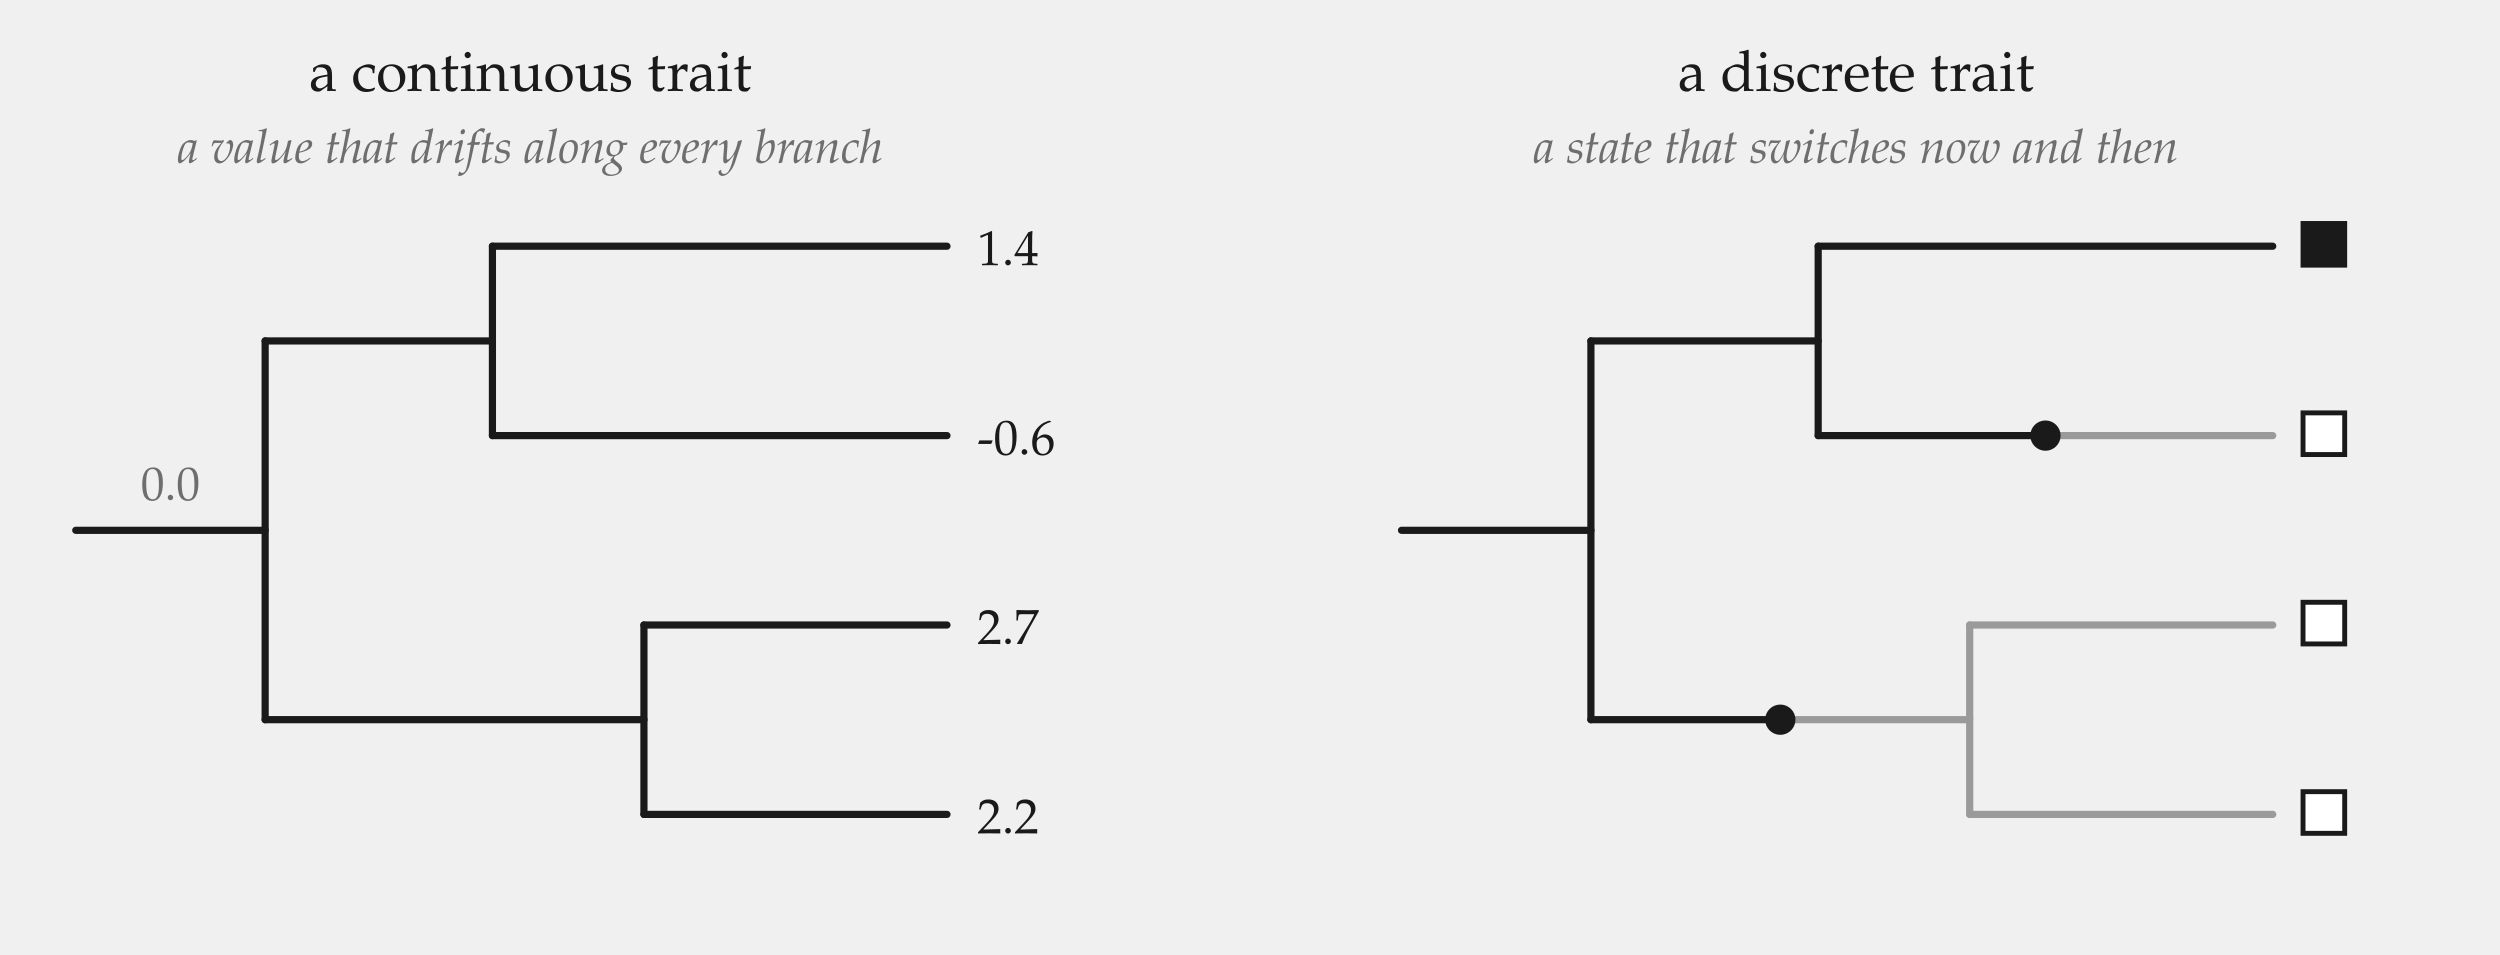
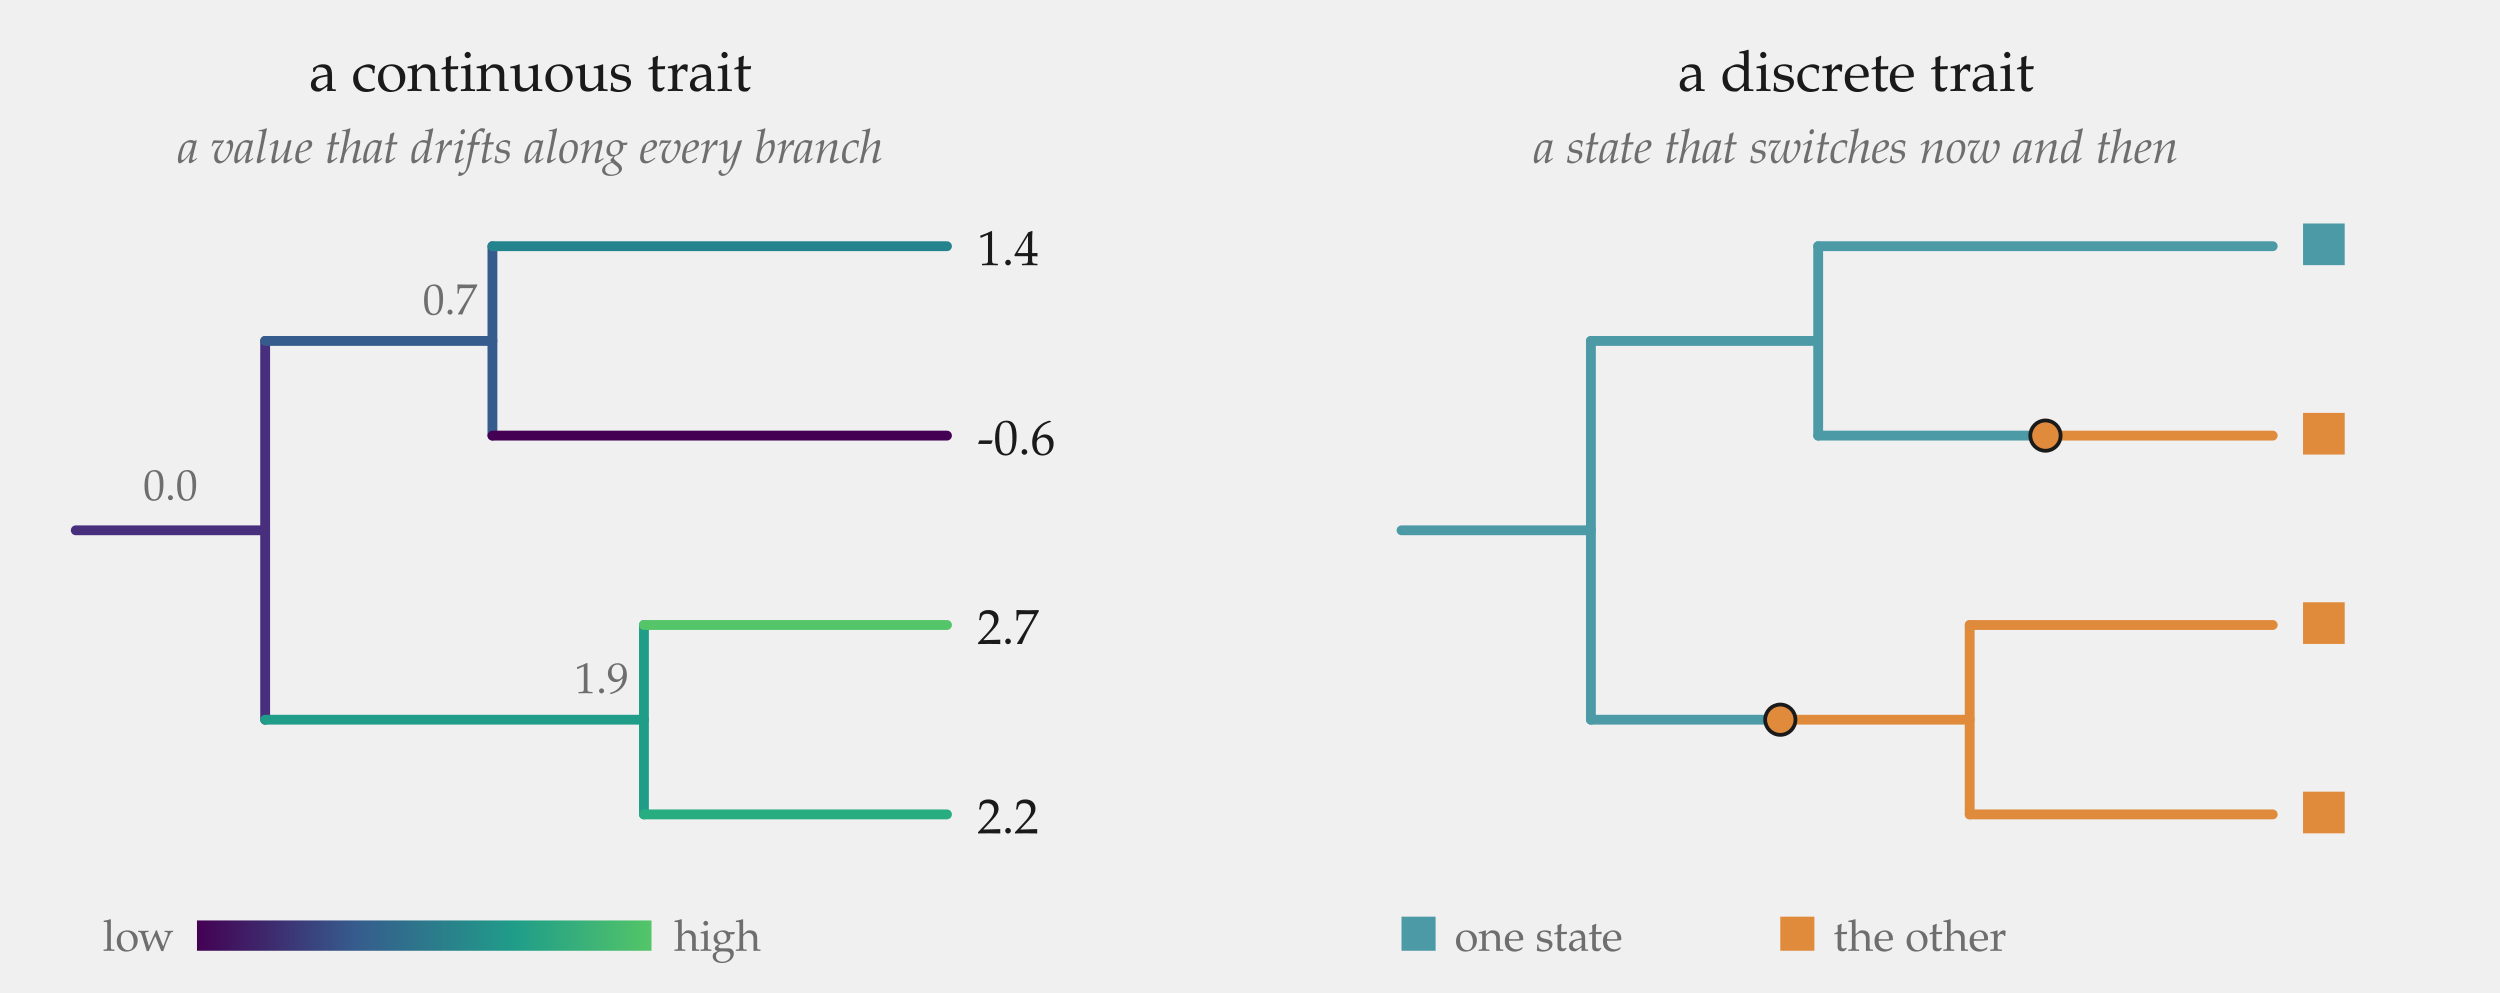
- <svg xmlns="http://www.w3.org/2000/svg" viewBox="0 0 660 252" role="img" font-family="Iowan Old Style, Palatino, Georgia, serif">
+ <svg xmlns="http://www.w3.org/2000/svg" viewBox="0 0 660 262" role="img" font-family="Iowan Old Style, Palatino, Georgia, serif">
  <style>
  @media (prefers-color-scheme: dark) {
    .lbl{fill:#e7ebe9}
    .dim{fill:#9aa3a0}
-     .edge{stroke:#e7ebe9}
-     .edge2{stroke:#8d9599}
-     .on{fill:#e7ebe9;stroke:#e7ebe9}
-     .off{fill:#191d20;stroke:#e7ebe9}
+     .paper{fill:#191d20}
  }
</style>
  <g class="lbl" fill="#1a1a1a" font-size="15" text-anchor="middle">
    <text x="140" y="24">a continuous trait</text>
    <text x="490" y="24">a discrete trait</text>
  </g>
  <g class="dim" fill="#6e6e6e" font-size="12.5" font-style="italic" text-anchor="middle">
    <text x="140" y="43">a value that drifts along every branch</text>
    <text x="490" y="43">a state that switches now and then</text>
  </g>
-   <g class="edge" stroke="#1a1a1a" stroke-width="1.9" fill="none" stroke-linecap="round">
-     <path d="M 20,140 L 70,140" />
-     <path d="M 70,90 L 70,190" />
-     <path d="M 70,90 L 130,90" />
-     <path d="M 130,65 L 130,115" />
-     <path d="M 130,65 L 250,65" />
-     <path d="M 130,115 L 250,115" />
-     <path d="M 70,190 L 170,190" />
-     <path d="M 170,165 L 170,215" />
-     <path d="M 170,165 L 250,165" />
-     <path d="M 170,215 L 250,215" />
+   <g stroke-width="2.6" fill="none" stroke-linecap="round">
+     <path d="M 20,140 L 70,140" stroke="#472F7D" />
+     <path d="M 70,90 L 70,190" stroke="#472F7D" />
+     <path d="M 70,90 L 130,90" stroke="#365C8D" />
+     <path d="M 130,65 L 130,115" stroke="#365C8D" />
+     <path d="M 130,65 L 250,65" stroke="#25838E" />
+     <path d="M 130,115 L 250,115" stroke="#440154" />
+     <path d="M 70,190 L 170,190" stroke="#209D89" />
+     <path d="M 170,165 L 170,215" stroke="#209D89" />
+     <path d="M 170,165 L 250,165" stroke="#54C568" />
+     <path d="M 170,215 L 250,215" stroke="#28AD80" />
  </g>
-   <g class="dim" fill="#6e6e6e" font-size="12.5" text-anchor="middle">
+   <g class="dim" fill="#6e6e6e" font-size="11.5" text-anchor="middle">
    <text x="45" y="132">0.0</text>
+     <text x="126" y="83" text-anchor="end">0.7</text>
+     <text x="166" y="183" text-anchor="end">1.9</text>
  </g>
  <g class="lbl" fill="#1a1a1a" font-size="13">
    <text x="258" y="70">1.4</text>
    <text x="258" y="120">-0.6</text>
    <text x="258" y="170">2.7</text>
    <text x="258" y="220">2.2</text>
  </g>
-   <g class="edge" stroke="#1a1a1a" stroke-width="1.9" fill="none" stroke-linecap="round">
+   <g stroke="#4C9AA6" stroke-width="2.6" fill="none" stroke-linecap="round">
    <path d="M 370,140 L 420,140" />
    <path d="M 420,90 L 420,190" />
    <path d="M 420,90 L 480,90" />
    <path d="M 480,65 L 480,115" />
    <path d="M 480,65 L 600,65" />
    <path d="M 480,115 L 540,115" />
    <path d="M 420,190 L 470,190" />
  </g>
-   <g class="edge2" stroke="#9a9a9a" stroke-width="1.9" fill="none" stroke-linecap="round">
+   <g stroke="#E08A3C" stroke-width="2.6" fill="none" stroke-linecap="round">
    <path d="M 540,115 L 600,115" />
    <path d="M 470,190 L 520,190" />
    <path d="M 520,165 L 520,215" />
    <path d="M 520,165 L 600,165" />
    <path d="M 520,215 L 600,215" />
  </g>
-   <g class="on" fill="#1a1a1a" stroke="#1a1a1a" stroke-width="1.2">
-     <circle cx="540" cy="115" r="3.4" />
-     <circle cx="470" cy="190" r="3.4" />
+   <g fill="#E08A3C" stroke="#1a1a1a" stroke-width="1.0">
+     <circle cx="540" cy="115" r="4.0" />
+     <circle cx="470" cy="190" r="4.0" />
  </g>
-   <g class="on" fill="#1a1a1a" stroke="#1a1a1a" stroke-width="1.3">
-     <rect x="608" y="59" width="11" height="11" />
+   <g stroke="none">
+     <rect x="608" y="59" width="11" height="11" fill="#4C9AA6" />
+     <rect x="608" y="109" width="11" height="11" fill="#E08A3C" />
+     <rect x="608" y="159" width="11" height="11" fill="#E08A3C" />
+     <rect x="608" y="209" width="11" height="11" fill="#E08A3C" />
  </g>
-   <g class="off" fill="#ffffff" stroke="#1a1a1a" stroke-width="1.3">
-     <rect x="608" y="109" width="11" height="11" />
-     <rect x="608" y="159" width="11" height="11" />
-     <rect x="608" y="209" width="11" height="11" />
+   <defs>
+     <linearGradient id="ramp" x1="0" x2="1">
+       <stop offset="0" stop-color="#440154" />
+       <stop offset="0.35" stop-color="#365C8D" />
+       <stop offset="0.7" stop-color="#209D89" />
+       <stop offset="1" stop-color="#54C568" />
+     </linearGradient>
+   </defs>
+   <rect x="52" y="243" width="120" height="8" fill="url(#ramp)" />
+   <g class="dim" fill="#6e6e6e" font-size="11.5">
+     <text x="46" y="251" text-anchor="end">low</text>
+     <text x="178" y="251">high</text>
+   </g>
+   <g stroke="none">
+     <rect x="370" y="242" width="9" height="9" fill="#4C9AA6" />
+     <rect x="470" y="242" width="9" height="9" fill="#E08A3C" />
+   </g>
+   <g class="dim" fill="#6e6e6e" font-size="11.5">
+     <text x="384" y="251">one state</text>
+     <text x="484" y="251">the other</text>
  </g>
</svg>
